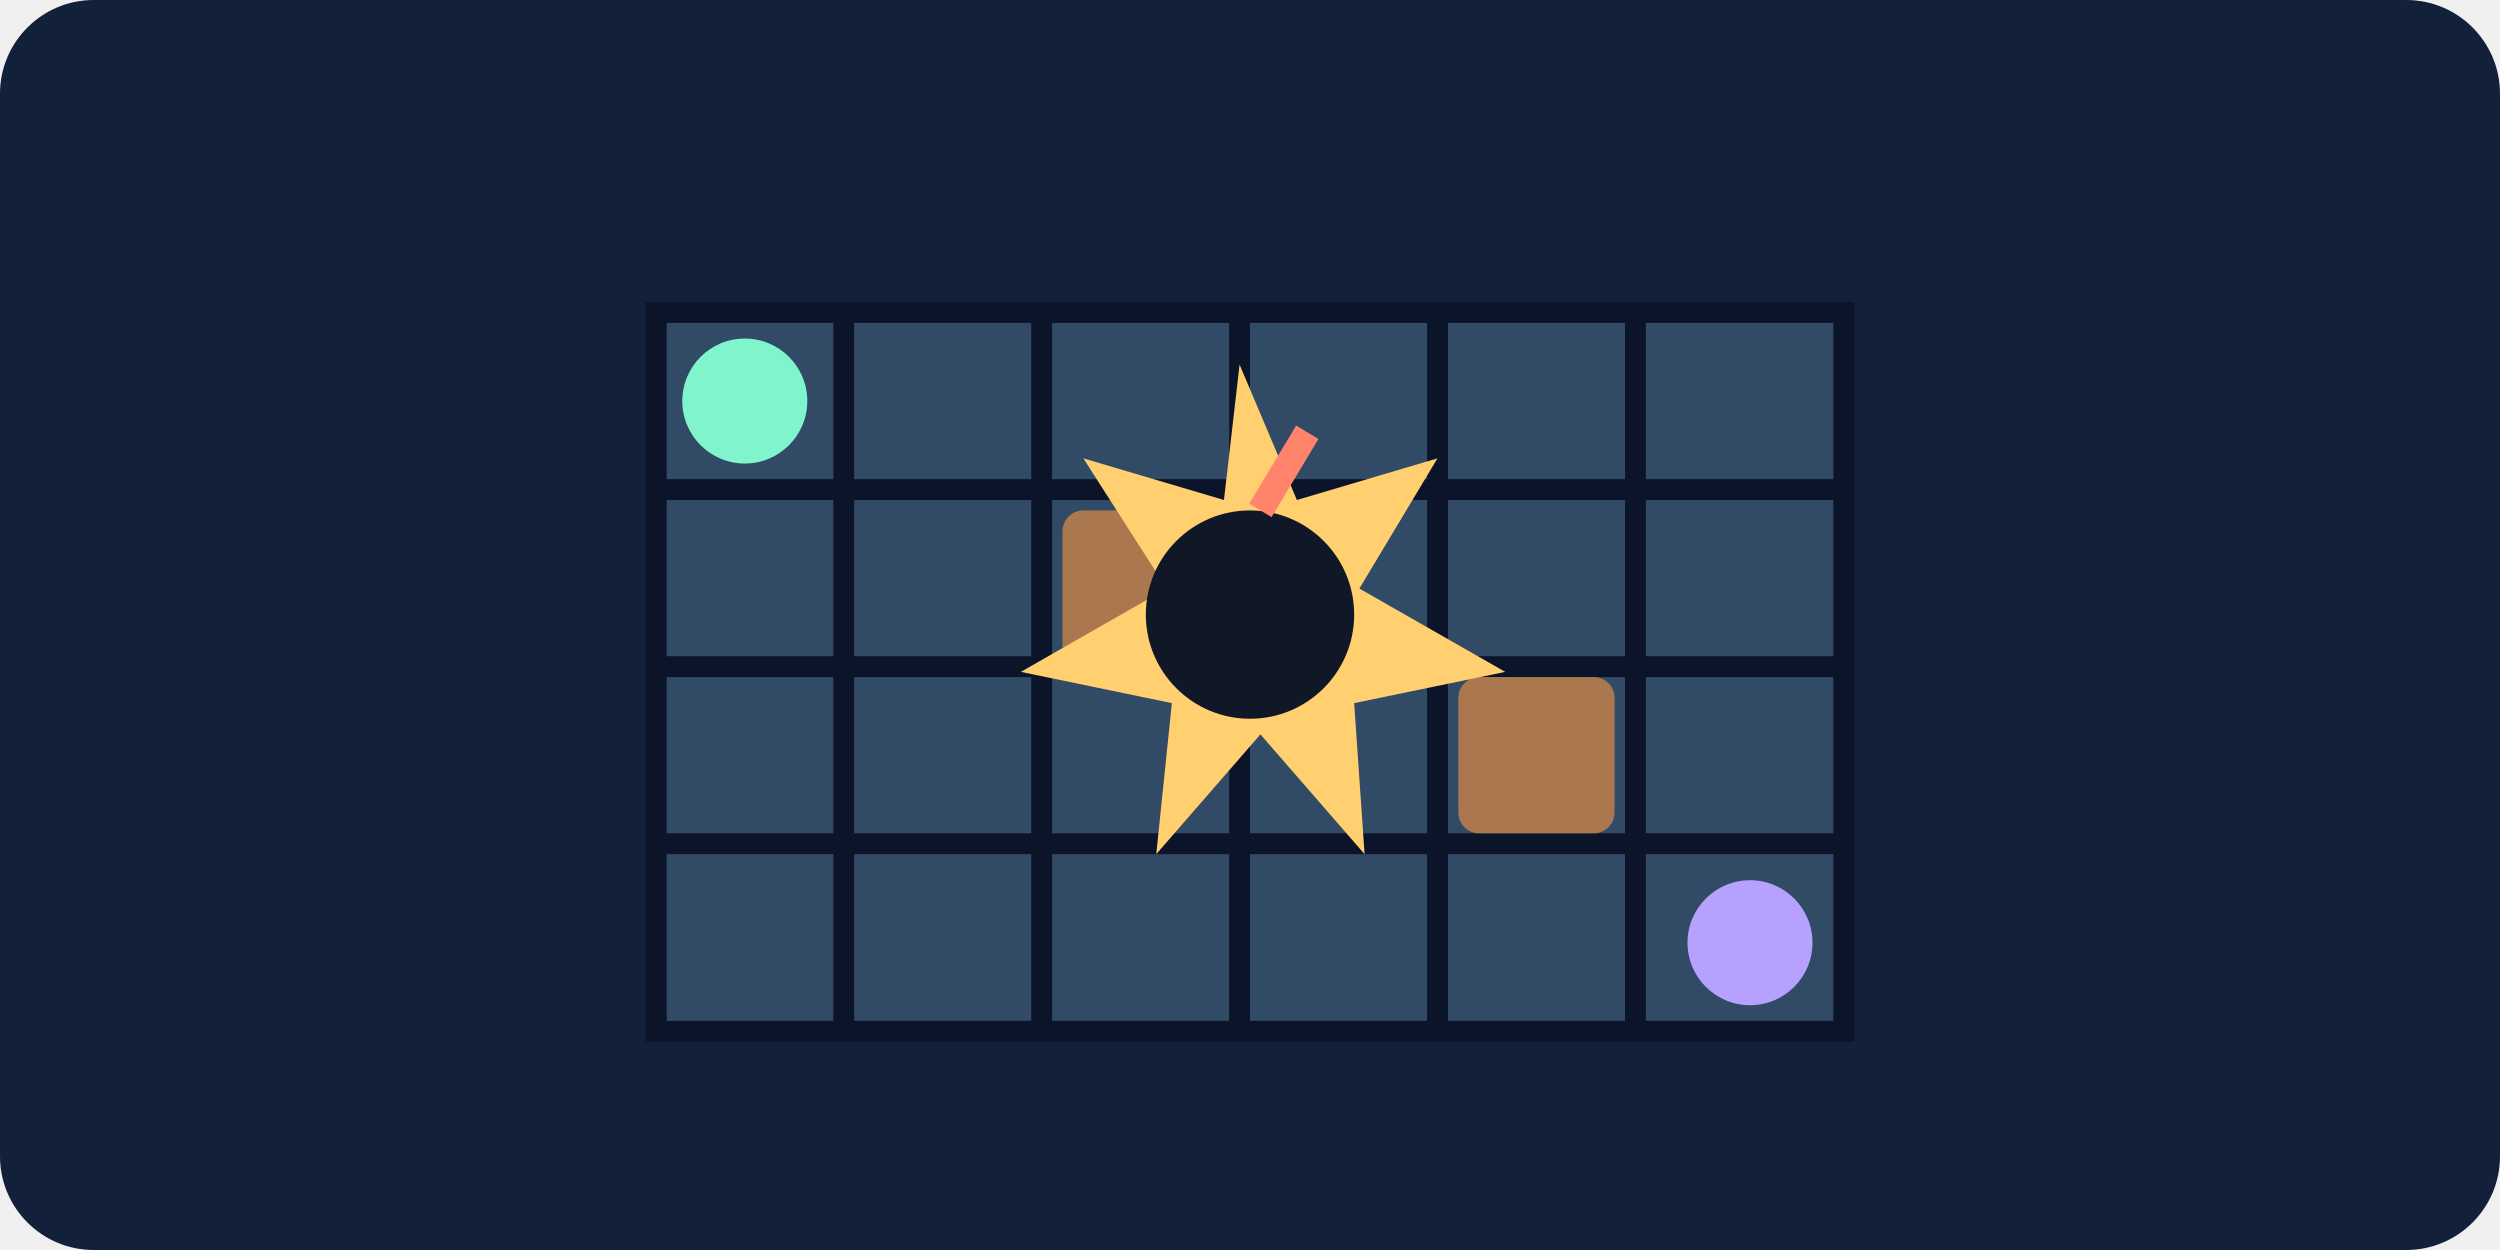
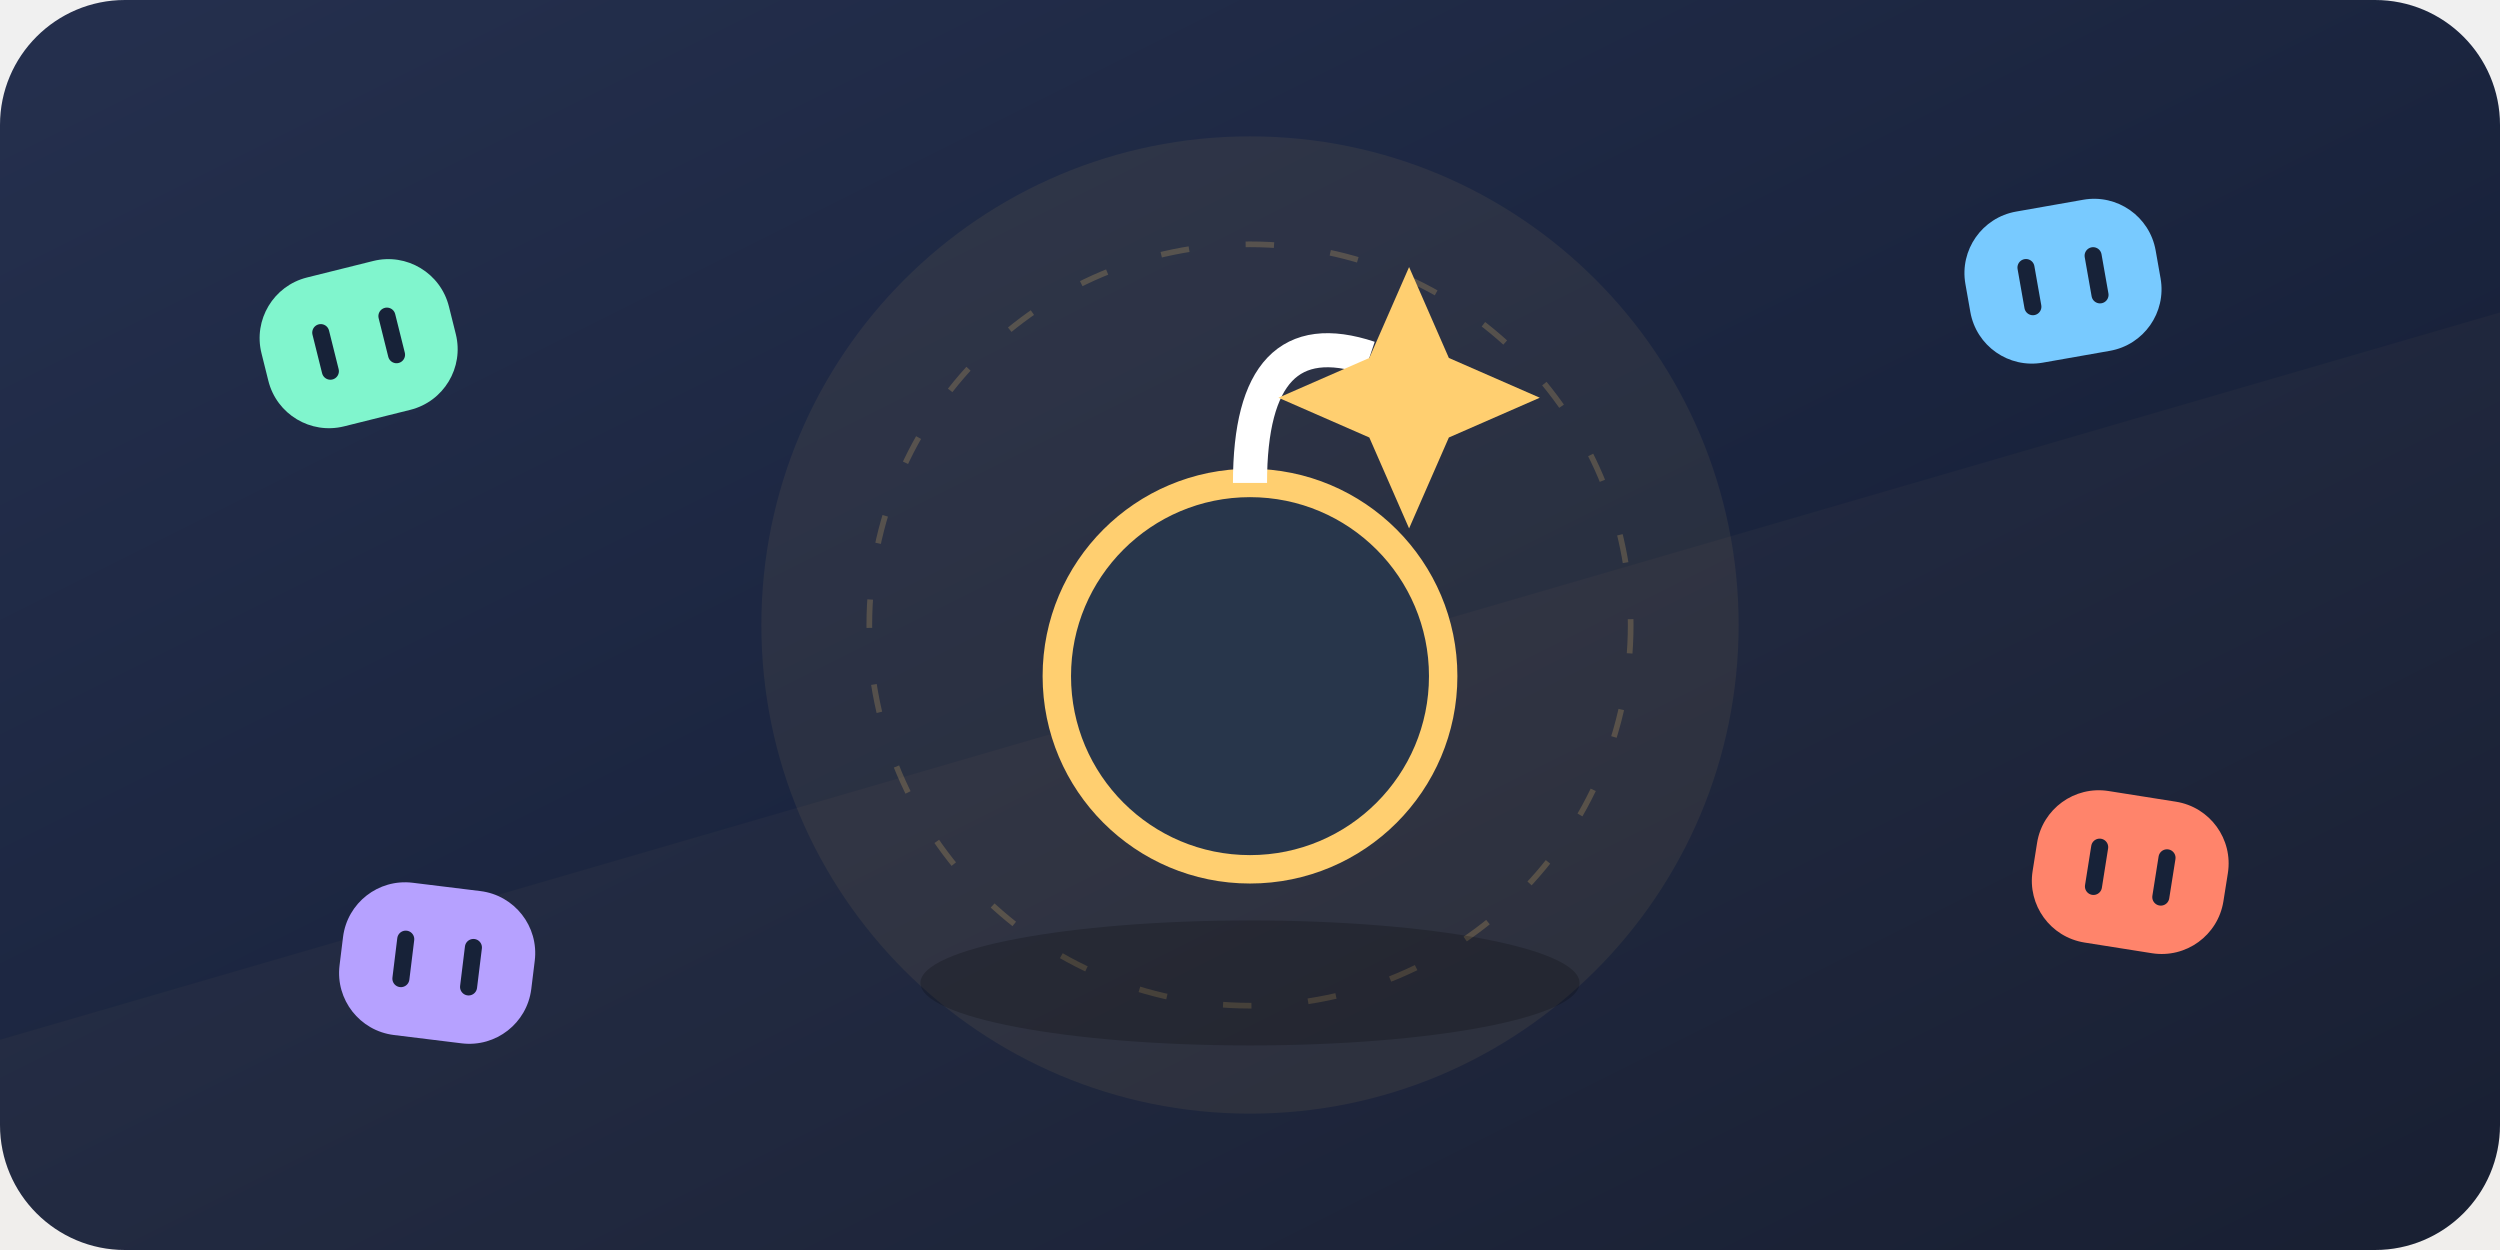
- <svg xmlns="http://www.w3.org/2000/svg" width="480" height="240" viewBox="0 0 480 240">
-   <rect width="480" height="240" rx="18" fill="#122039" />
-   <g fill="#314a65" stroke="#0b1428" stroke-width="4">
-     <path d="M126 60h228v138H126z" />
-     <path d="M162 60v138m38-138v138m38-138v138m38-138v138m38-138v138M126 94h228m-228 34h228m-228 34h228" />
+ <svg xmlns="http://www.w3.org/2000/svg" width="440" height="220" viewBox="0 0 440 220">
+   <defs>
+     <linearGradient id="bg" x2="1" y2="1">
+       <stop stop-color="#25304e" />
+       <stop offset="1" stop-color="#111a30" />
+     </linearGradient>
+   </defs>
+   <rect width="440" height="220" rx="22" fill="url(#bg)" />
+   <path d="M0 183 440 55v165H0Z" fill="#ffcf70" opacity=".035" />
+   <circle cx="220" cy="110" r="86" fill="#ffcf70" opacity=".07" />
+   <circle cx="220" cy="110" r="67" fill="none" stroke="#ffcf70" opacity=".2" stroke-dasharray="5 10" />
+   <ellipse cx="220" cy="173" rx="58" ry="11" fill="#000" opacity=".2" />
+   <g transform="translate(220 107)">
+     <circle cy="12" r="34" fill="#28364b" stroke="#ffcf70" stroke-width="5" />
+     <path d="M0-22q0-29 21-22" fill="none" stroke="#fff" stroke-width="6" />
+     <path d="m21-44 7-16 7 16 16 7-16 7-7 16-7-16-16-7Z" fill="#ffcf70" />
  </g>
-   <g fill="#ab774e">
-     <rect x="204" y="98" width="30" height="30" rx="4" />
-     <rect x="280" y="130" width="30" height="30" rx="4" />
+   <g transform="translate(63 60) rotate(-14)">
+     <rect x="-17" y="-13" width="34" height="27" rx="11" fill="#80f5cd" />
+     <path d="M-6-3v7m12-7v7" stroke="#172238" stroke-width="3" stroke-linecap="round" />
  </g>
-   <path d="m238 70 11 26 27-8-15 25 28 16-29 6 2 29-20-23-20 23 3-29-29-6 28-16-16-25 27 8z" fill="#ffcf70" />
-   <circle cx="240" cy="118" r="20" fill="#101827" />
-   <path d="m242 98 9-15" stroke="#ff846b" stroke-width="5" />
-   <circle cx="143" cy="77" r="12" fill="#80f5cd" />
-   <circle cx="336" cy="181" r="12" fill="#b6a1ff" />
+   <g transform="translate(375 153) rotate(9)">
+     <rect x="-17" y="-13" width="34" height="27" rx="11" fill="#ff846b" />
+     <path d="M-6-3v7m12-7v7" stroke="#172238" stroke-width="3" stroke-linecap="round" />
+   </g>
+   <g transform="translate(77 169) rotate(7)">
+     <rect x="-17" y="-13" width="34" height="27" rx="11" fill="#b6a1ff" />
+     <path d="M-6-3v7m12-7v7" stroke="#172238" stroke-width="3" stroke-linecap="round" />
+   </g>
+   <g transform="translate(363 49) rotate(-10)">
+     <rect x="-17" y="-13" width="34" height="27" rx="11" fill="#78caff" />
+     <path d="M-6-3v7m12-7v7" stroke="#172238" stroke-width="3" stroke-linecap="round" />
+   </g>
</svg>
